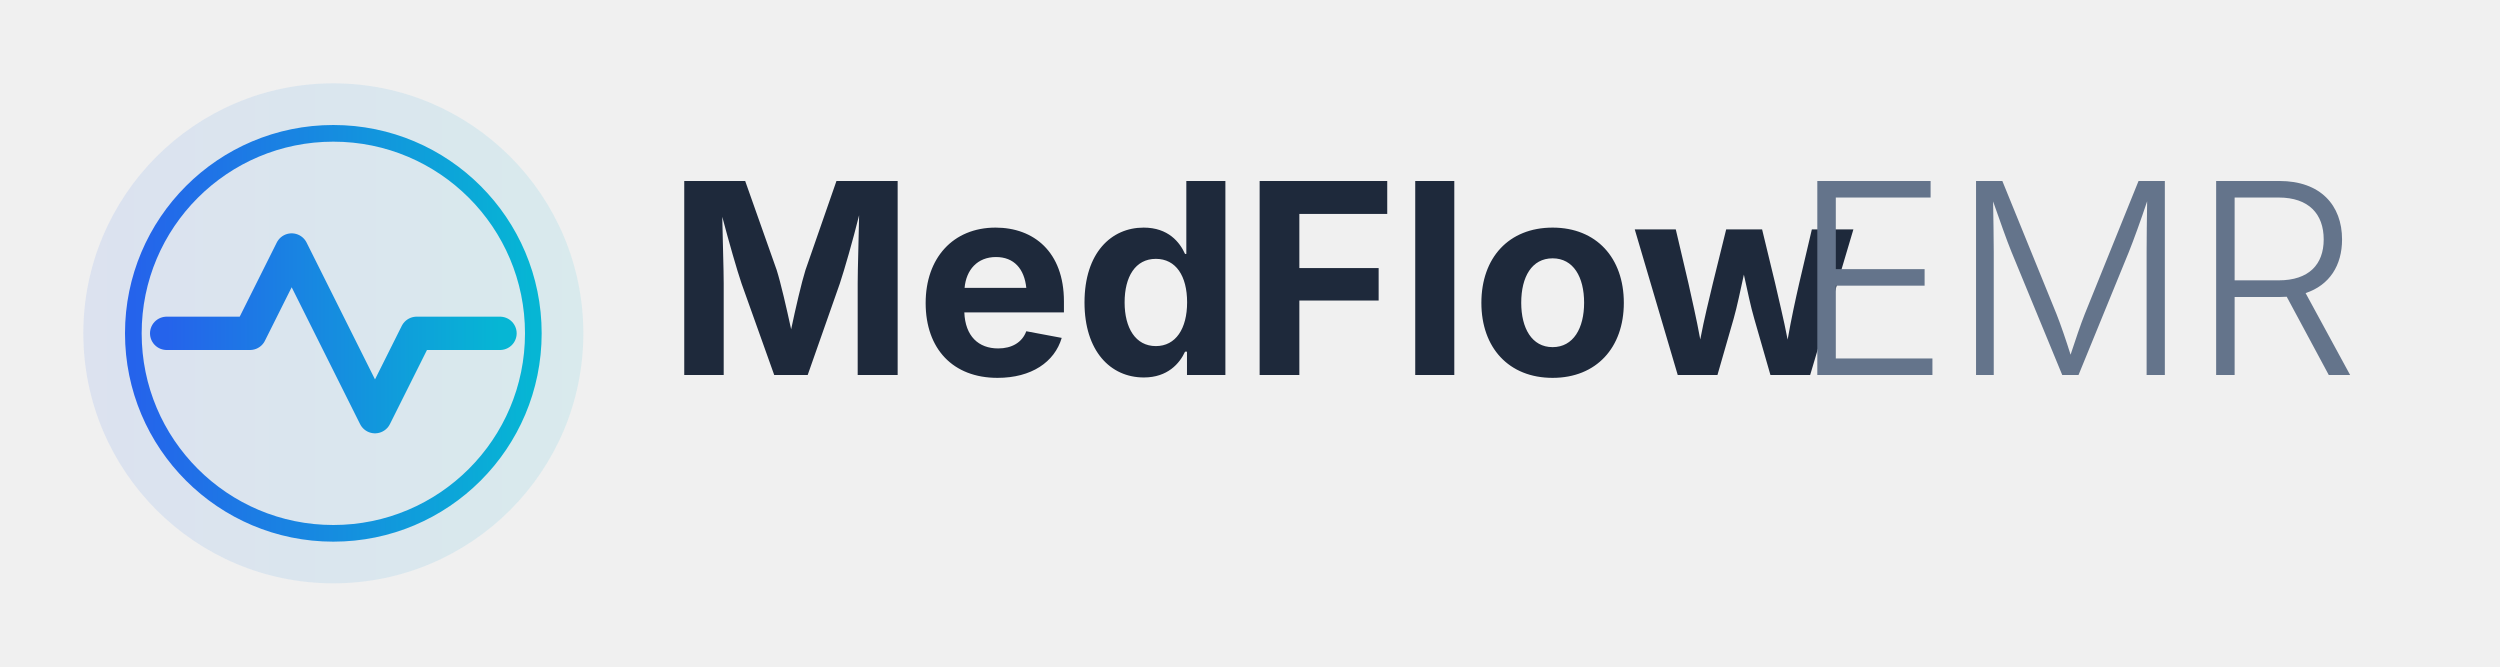
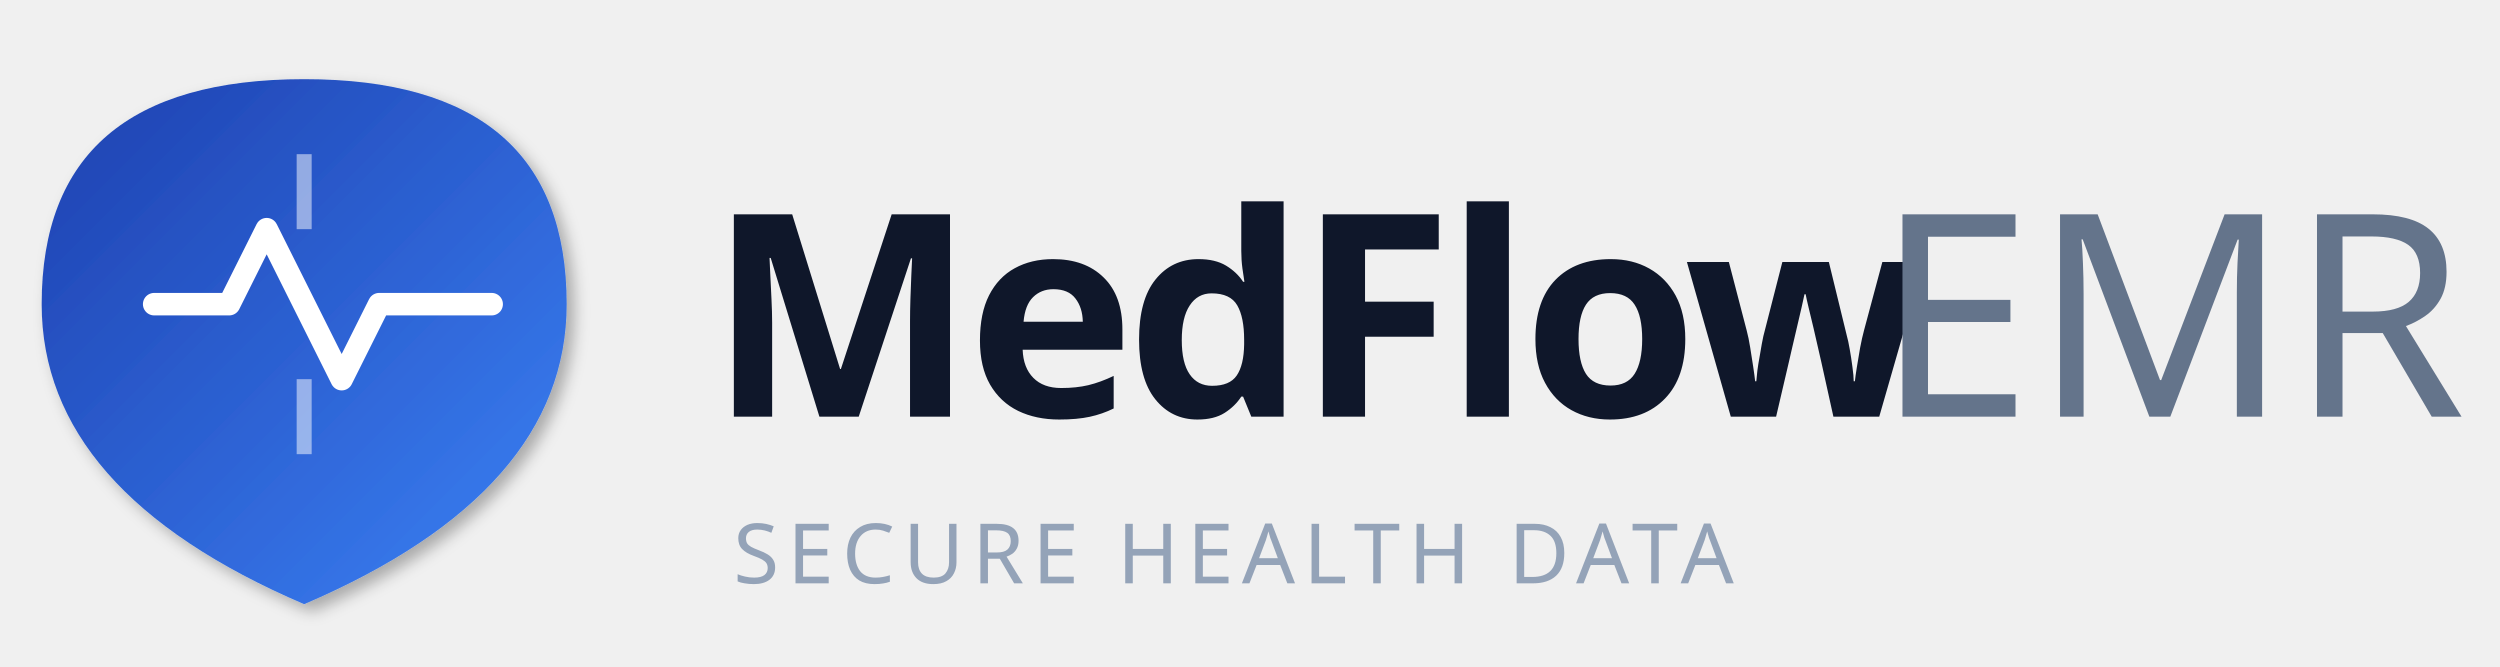
<svg xmlns="http://www.w3.org/2000/svg" viewBox="0 0 300 80">
  <defs>
-     <linearGradient id="flowGrad" x1="0%" y1="0%" x2="100%" y2="0%">
-       <stop offset="0%" style="stop-color:#2563eb;stop-opacity:1" />
-       <stop offset="100%" style="stop-color:#06b6d4;stop-opacity:1" />
+     <linearGradient id="shieldGrad" x1="0%" y1="0%" x2="100%" y2="100%">
+       <stop offset="0%" style="stop-color:#1e40af;stop-opacity:1" />
+       <stop offset="100%" style="stop-color:#3b82f6;stop-opacity:1" />
    </linearGradient>
+     <filter id="shadow">
+       <feDropShadow dx="1" dy="1" stdDeviation="1" flood-opacity="0.3" />
+     </filter>
  </defs>
-   <g transform="translate(10, 10)">
-     <circle cx="30" cy="30" r="30" fill="url(#flowGrad)" opacity="0.1" />
-     <path d="M10 30 h10 l5 -10 l10 20 l5 -10 h10" stroke="url(#flowGrad)" stroke-width="4" fill="none" stroke-linecap="round" stroke-linejoin="round" />
-     <circle cx="30" cy="30" r="24" stroke="url(#flowGrad)" stroke-width="2" fill="none" />
+   <g transform="translate(5, 5) scale(0.9)">
+     <path d="M35 5 q 35 0 35 30 q 0 25 -35 40 q -35 -15 -35 -40 q 0 -30 35 -30 Z" fill="url(#shieldGrad)" filter="url(#shadow)" />
+     <path d="M15 35 h10 l5 -10 l10 20 l5 -10 h15" stroke="white" stroke-width="3" fill="none" stroke-linecap="round" stroke-linejoin="round" />
+     <path d="M35 15 v10 M35 45 v10" stroke="white" stroke-width="2" opacity="0.5" />
  </g>
-   <text x="80" y="45" font-family="'Inter', sans-serif" font-size="32" font-weight="bold" fill="#1e293b">MedFlow</text>
-   <text x="215" y="45" font-family="'Inter', sans-serif" font-size="32" font-weight="300" fill="#64748b">EMR</text>
+   <text x="85" y="50" font-family="'Segoe UI', sans-serif" font-size="34" font-weight="700" fill="#0f172a" letter-spacing="-1">MedFlow</text>
+   <text x="225" y="50" font-family="'Segoe UI', sans-serif" font-size="34" font-weight="300" fill="#64748b">EMR</text>
+   <text x="88" y="70" font-family="sans-serif" font-size="10" fill="#94a3b8" letter-spacing="1">SECURE HEALTH DATA</text>
</svg>
